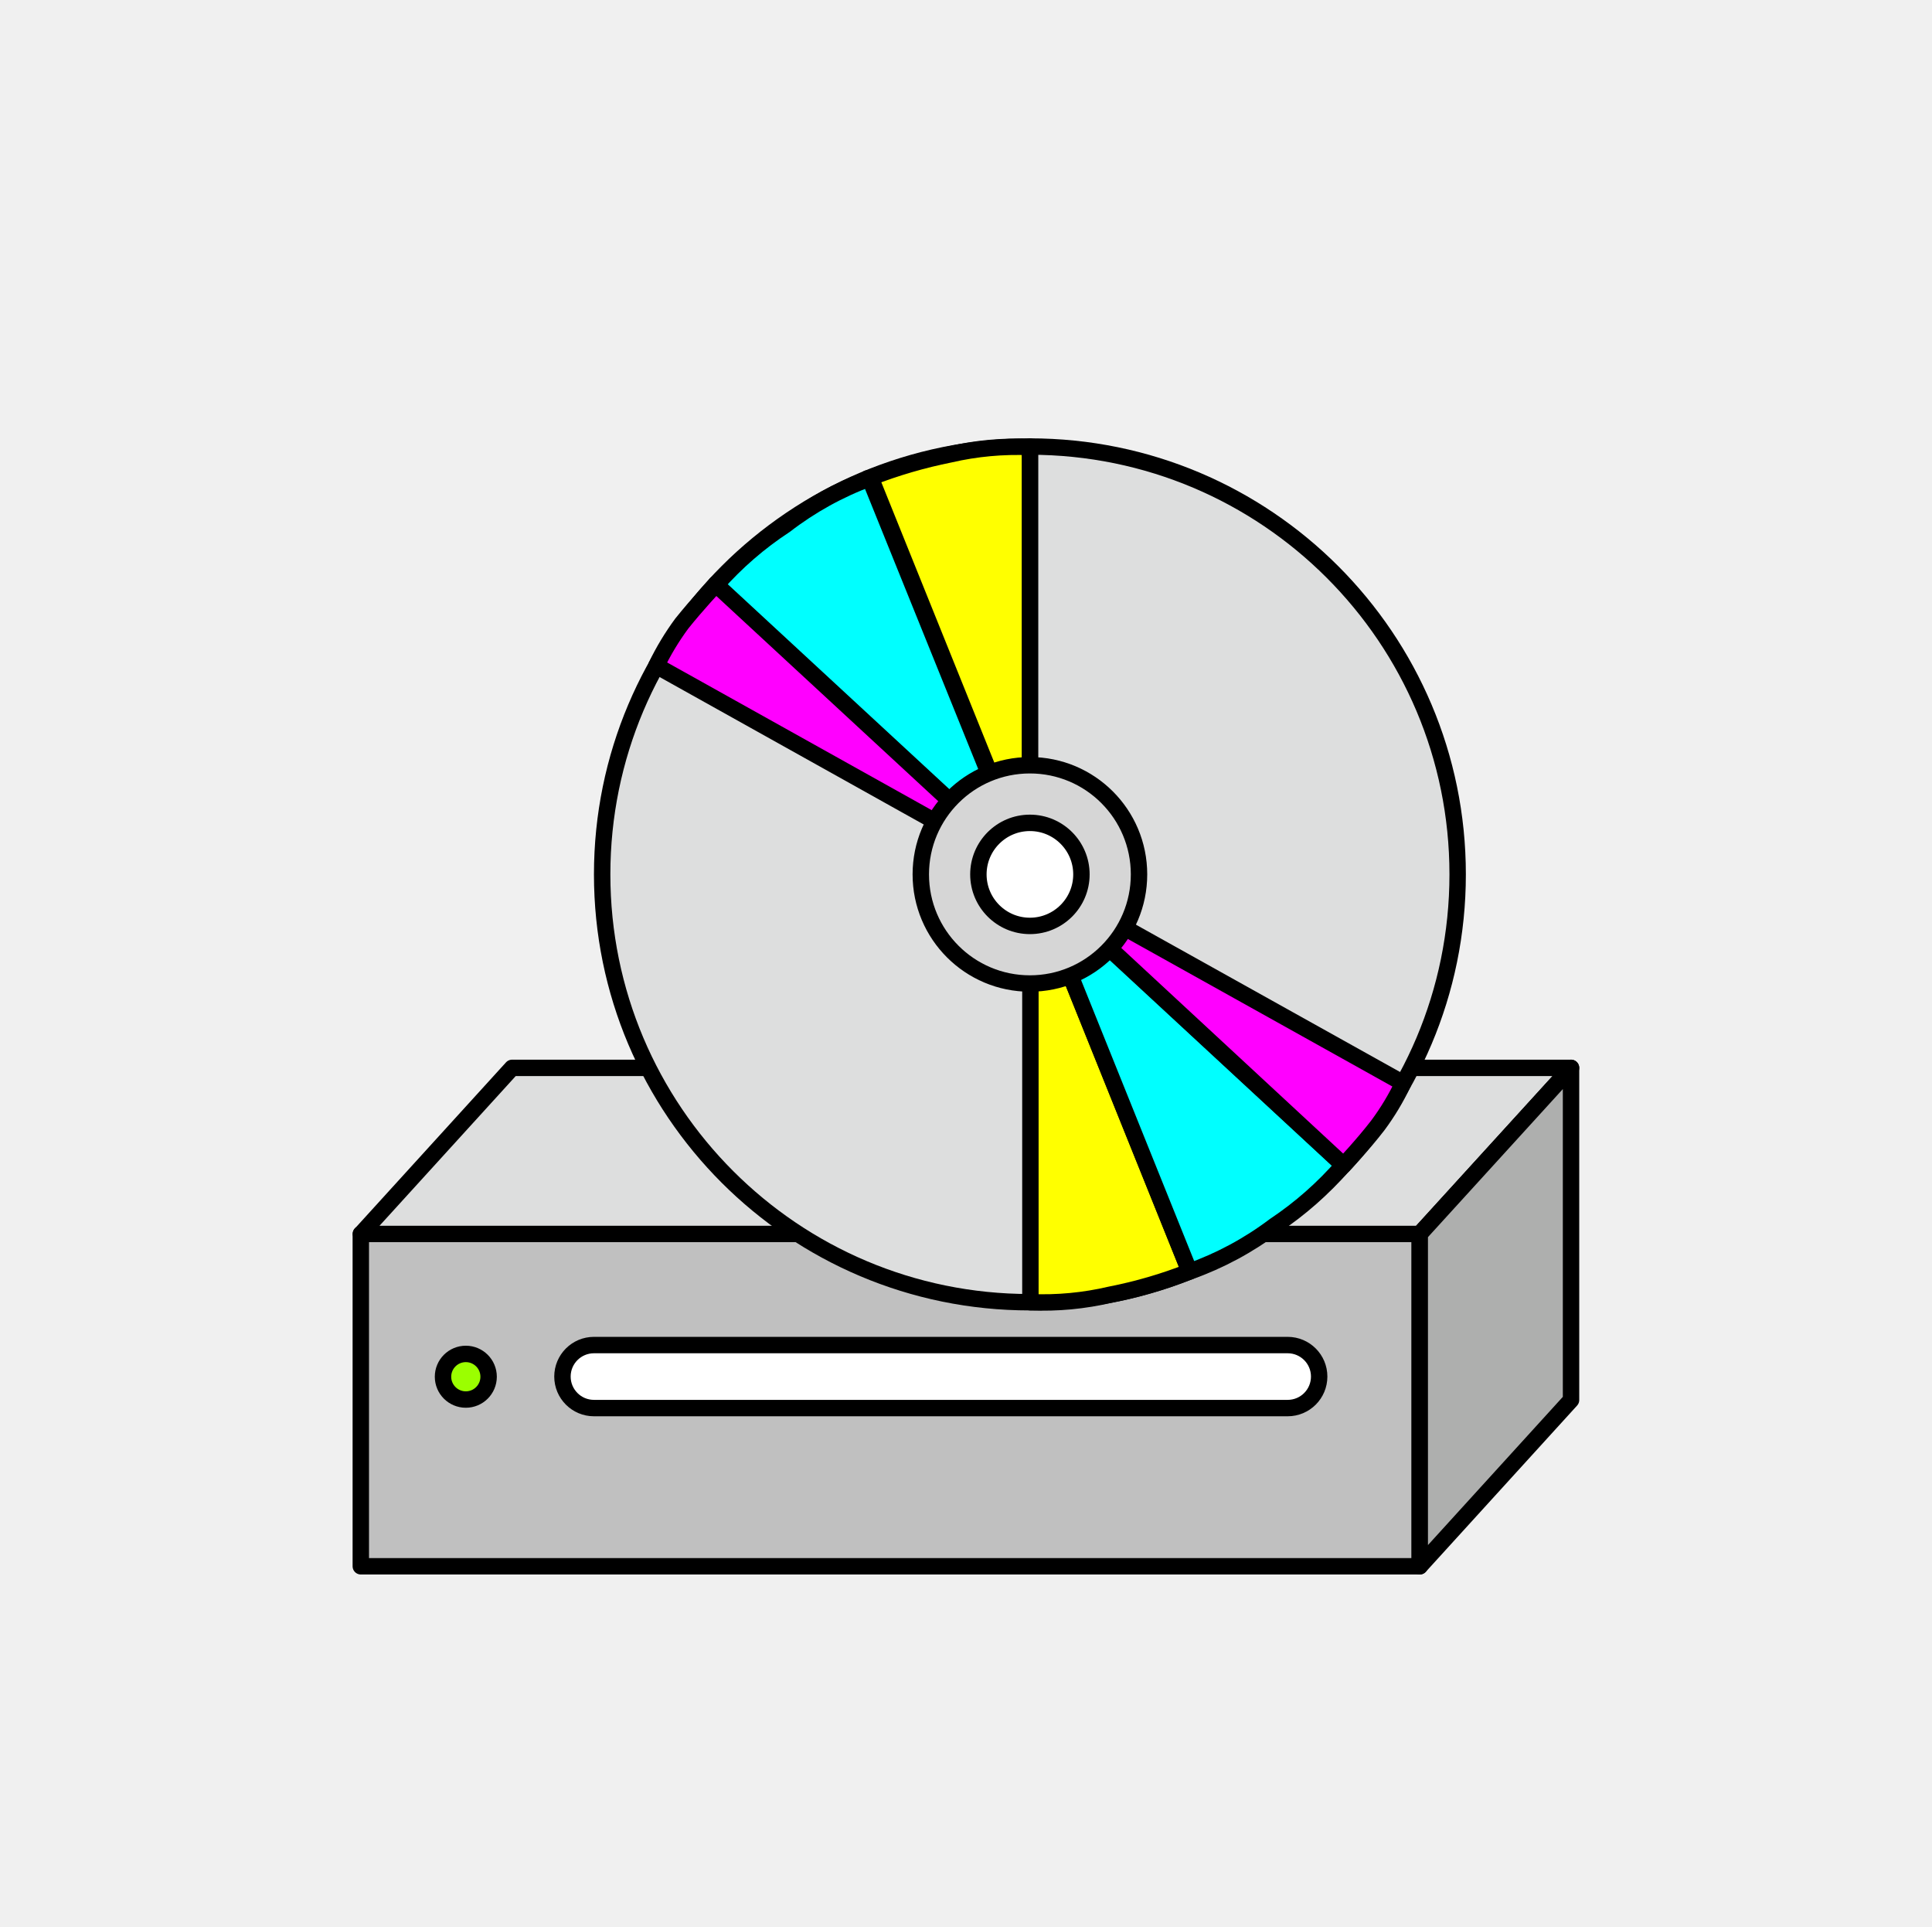
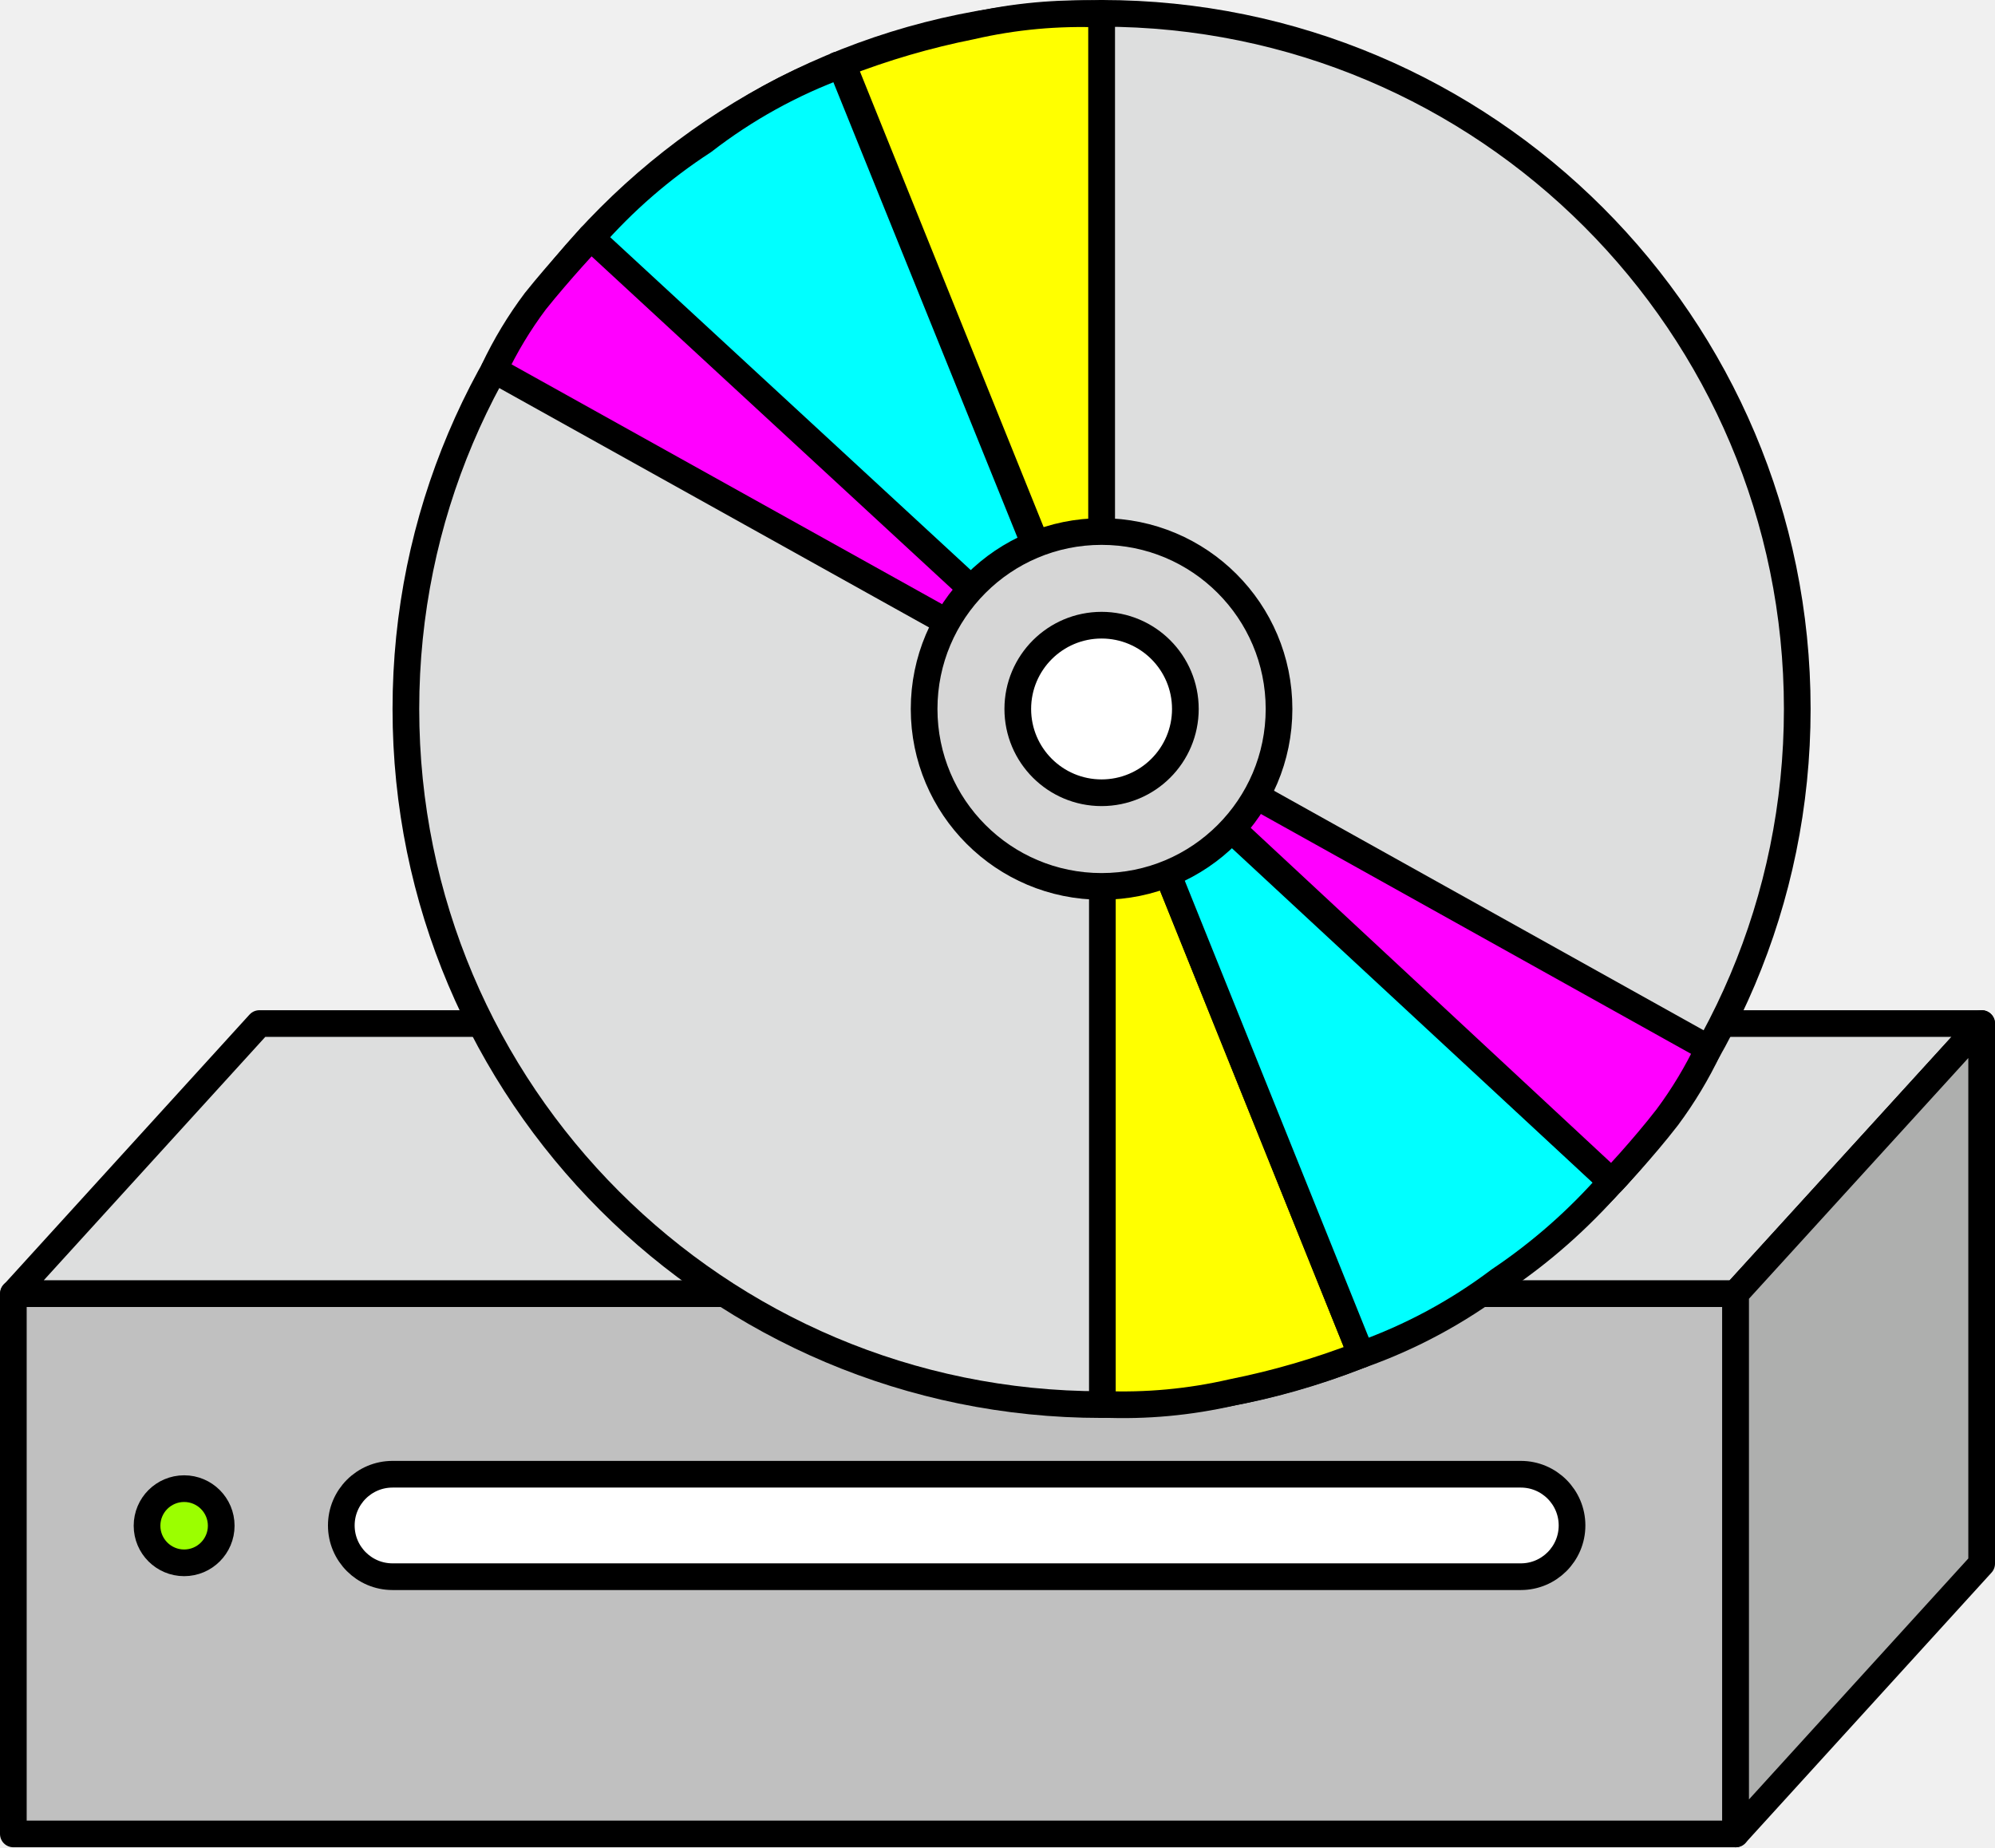
- <svg xmlns="http://www.w3.org/2000/svg" id="Calque_1" data-name="Calque 1" viewBox="0 0 117.75 117.38">
+ <svg xmlns="http://www.w3.org/2000/svg" id="Calque_1" data-name="Calque 1" viewBox="0 0 74.76 69.23">
  <defs>
-     <style>.cls-1{fill:silver;}.cls-1,.cls-10,.cls-11,.cls-2,.cls-3,.cls-4,.cls-5,.cls-6,.cls-7,.cls-8,.cls-9{stroke:#000;stroke-linecap:round;stroke-linejoin:round;}.cls-2{fill:#dddede;}.cls-3{fill:#aeafae;}.cls-4{fill:#fff;}.cls-5{fill:#9bff00;}.cls-6{fill:#454444;}.cls-7{fill:#ff0;}.cls-8{fill:#67b44c;}.cls-9{fill:aqua;}.cls-10{fill:#f0f;}.cls-11{fill:#d6d6d6;}</style>
+     <style>.cls-1{fill:silver;}.cls-1,.cls-10,.cls-2,.cls-3,.cls-4,.cls-5,.cls-6,.cls-7,.cls-8,.cls-9{stroke:#000;stroke-linecap:round;stroke-linejoin:round;}.cls-2{fill:#dddede;}.cls-3{fill:#aeafae;}.cls-4{fill:#fff;}.cls-5{fill:#9bff00;}.cls-6{fill:none;}.cls-7{fill:#ff0;}.cls-8{fill:aqua;}.cls-9{fill:#f0f;}.cls-10{fill:#d6d6d6;}</style>
  </defs>
-   <rect class="cls-1" x="21.99" y="75.19" width="64.54" height="20.25" />
-   <polygon class="cls-2" points="22 75.19 31.21 65.07 95.75 65.07 86.53 75.19 22 75.19" />
-   <polygon class="cls-3" points="86.53 95.44 86.53 75.19 95.75 65.07 95.75 85.31 86.53 95.44" />
-   <rect class="cls-4" x="34.28" y="81.96" width="46.12" height="3.84" rx="1.92" ry="1.92" />
-   <circle class="cls-5" cx="28.39" cy="83.89" r="1.39" />
-   <circle class="cls-2" cx="62.77" cy="53.28" r="26.07" />
-   <line class="cls-6" x1="62.77" y1="47.28" x2="62.77" y2="27.21" />
-   <path class="cls-7" d="M65,58.85l7.5,18.63a27.65,27.65,0,0,1-4.83,1.41,18,18,0,0,1-4.87.46V59.27Z" />
-   <line class="cls-8" x1="52.87" y1="29.15" x2="60.48" y2="47.73" />
-   <line class="cls-8" x1="58.35" y1="49.23" x2="43.63" y2="35.58" />
-   <path class="cls-9" d="M67.14,57.37,65,58.85l7.5,18.63a19.31,19.31,0,0,0,5.18-2.79A20.81,20.81,0,0,0,81.87,71L67.14,57.37" />
-   <path class="cls-9" d="M58.36,49.27l2.17-1.49L53,29.15A19.46,19.46,0,0,0,47.85,32a20.63,20.63,0,0,0-4.22,3.66L58.36,49.27" />
-   <path class="cls-7" d="M60.57,47.73,53.06,29.1a29.18,29.18,0,0,1,4.83-1.41,18.18,18.18,0,0,1,4.88-.45V47.32Z" />
-   <path class="cls-10" d="M40,40.57l17.54,9.79.82-1.13L43.63,35.61S42.46,36.86,41.55,38A16.19,16.19,0,0,0,40,40.57Z" />
-   <path class="cls-10" d="M85.52,66,68,56.23l-.83,1.13L81.89,71s1.17-1.24,2.08-2.42A15.25,15.25,0,0,0,85.52,66Z" />
-   <circle class="cls-11" cx="62.77" cy="53.28" r="6.65" />
-   <circle class="cls-4" cx="62.77" cy="53.28" r="3.14" />
+   <rect class="cls-1" x="0.5" y="48.48" width="64.54" height="20.25" />
+   <polygon class="cls-2" points="0.51 48.48 9.72 38.36 74.26 38.36 65.04 48.48 0.51 48.48" />
+   <polygon class="cls-3" points="65.04 68.73 65.04 48.48 74.26 38.36 74.26 58.6 65.04 68.73" />
+   <path class="cls-4" d="M15,55.62H57.28a1.92,1.92,0,0,1,1.92,1.92h0a1.92,1.92,0,0,1-1.92,1.92H15a1.92,1.92,0,0,1-1.92-1.92h0A1.92,1.92,0,0,1,15,55.62Z" transform="translate(-0.29 -0.37)" />
+   <circle class="cls-5" cx="6.9" cy="57.18" r="1.39" />
+   <circle class="cls-2" cx="41.28" cy="26.57" r="26.07" />
+   <line class="cls-6" x1="41.28" y1="20.57" x2="41.28" y2="0.5" />
+   <path class="cls-7" d="M43.8,32.51l7.5,18.63a29,29,0,0,1-4.83,1.41A18.17,18.17,0,0,1,41.6,53V32.93Z" transform="translate(-0.29 -0.37)" />
+   <line class="cls-6" x1="31.38" y1="2.44" x2="38.99" y2="21.02" />
+   <line class="cls-6" x1="36.86" y1="22.52" x2="22.14" y2="8.87" />
+   <path class="cls-8" d="M45.94,31,43.8,32.51l7.5,18.63a19.36,19.36,0,0,0,5.18-2.79,21.33,21.33,0,0,0,4.19-3.69L45.94,31" transform="translate(-0.29 -0.37)" />
+   <path class="cls-8" d="M37.16,22.93l2.17-1.49L31.8,2.81a19.23,19.23,0,0,0-5.15,2.85,20.2,20.2,0,0,0-4.22,3.66L37.16,22.93" transform="translate(-0.29 -0.37)" />
+   <path class="cls-7" d="M39.37,21.39,31.86,2.76a28.76,28.76,0,0,1,4.83-1.41A18.2,18.2,0,0,1,41.57.9V21Z" transform="translate(-0.29 -0.37)" />
+   <path class="cls-9" d="M18.8,14.23,36.34,24l.82-1.13L22.43,9.27s-1.17,1.25-2.08,2.39A14.87,14.87,0,0,0,18.8,14.23Z" transform="translate(-0.29 -0.37)" />
+   <path class="cls-9" d="M64.32,39.66,46.8,29.89,46,31,60.69,44.66s1.17-1.24,2.08-2.42A15.35,15.35,0,0,0,64.32,39.66Z" transform="translate(-0.29 -0.37)" />
+   <circle class="cls-10" cx="41.28" cy="26.57" r="6.65" />
+   <circle class="cls-4" cx="41.28" cy="26.57" r="3.14" />
</svg>
